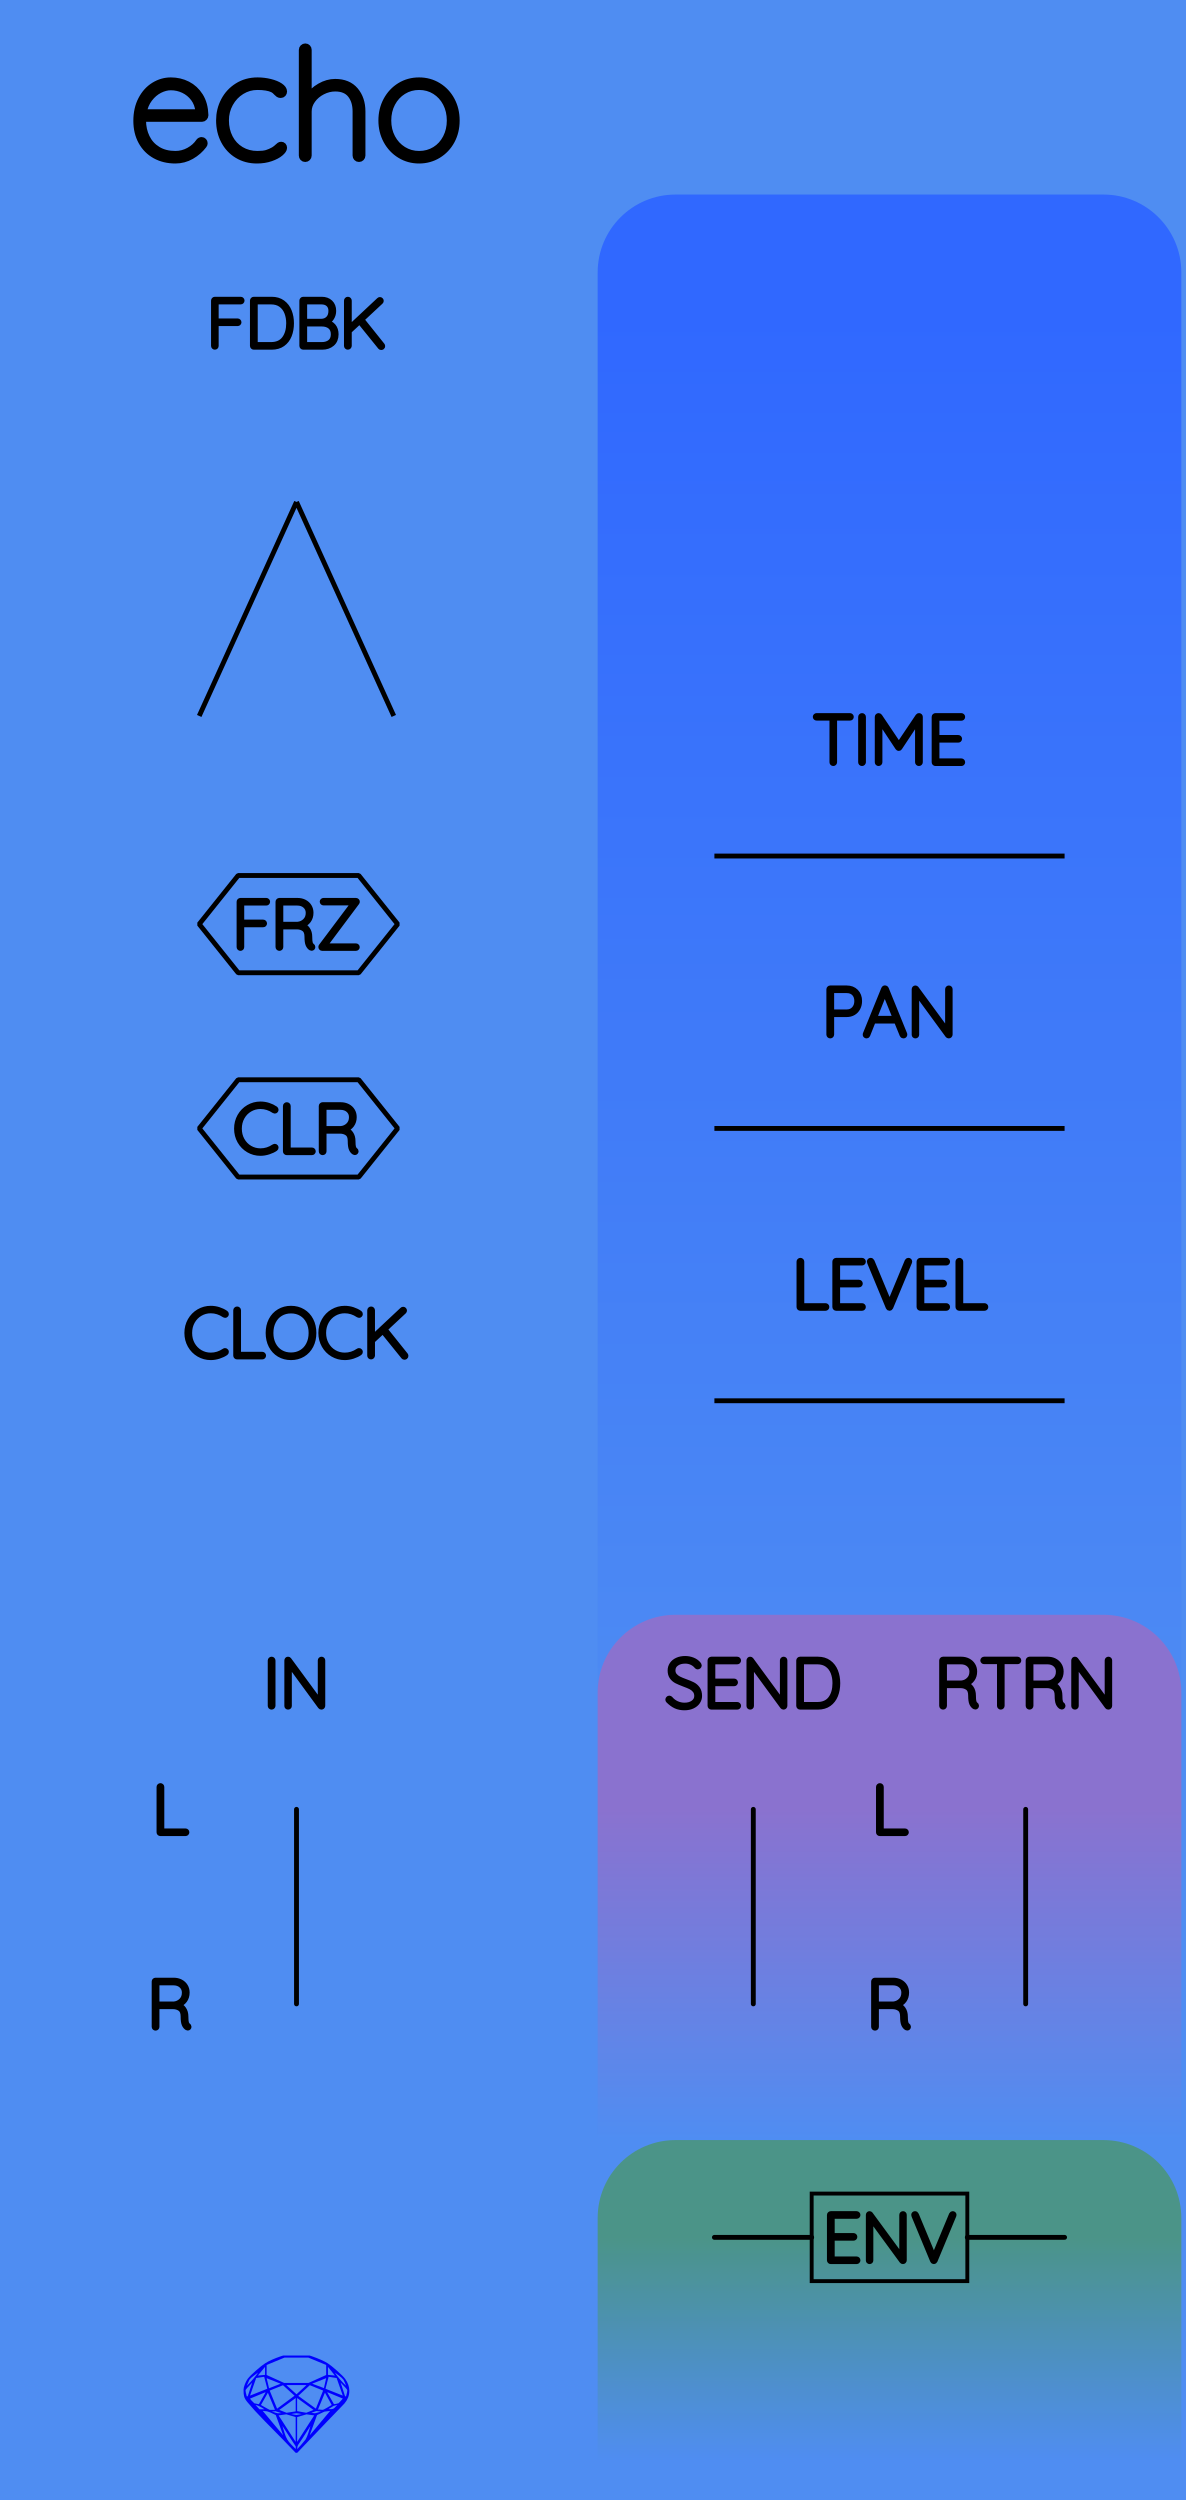
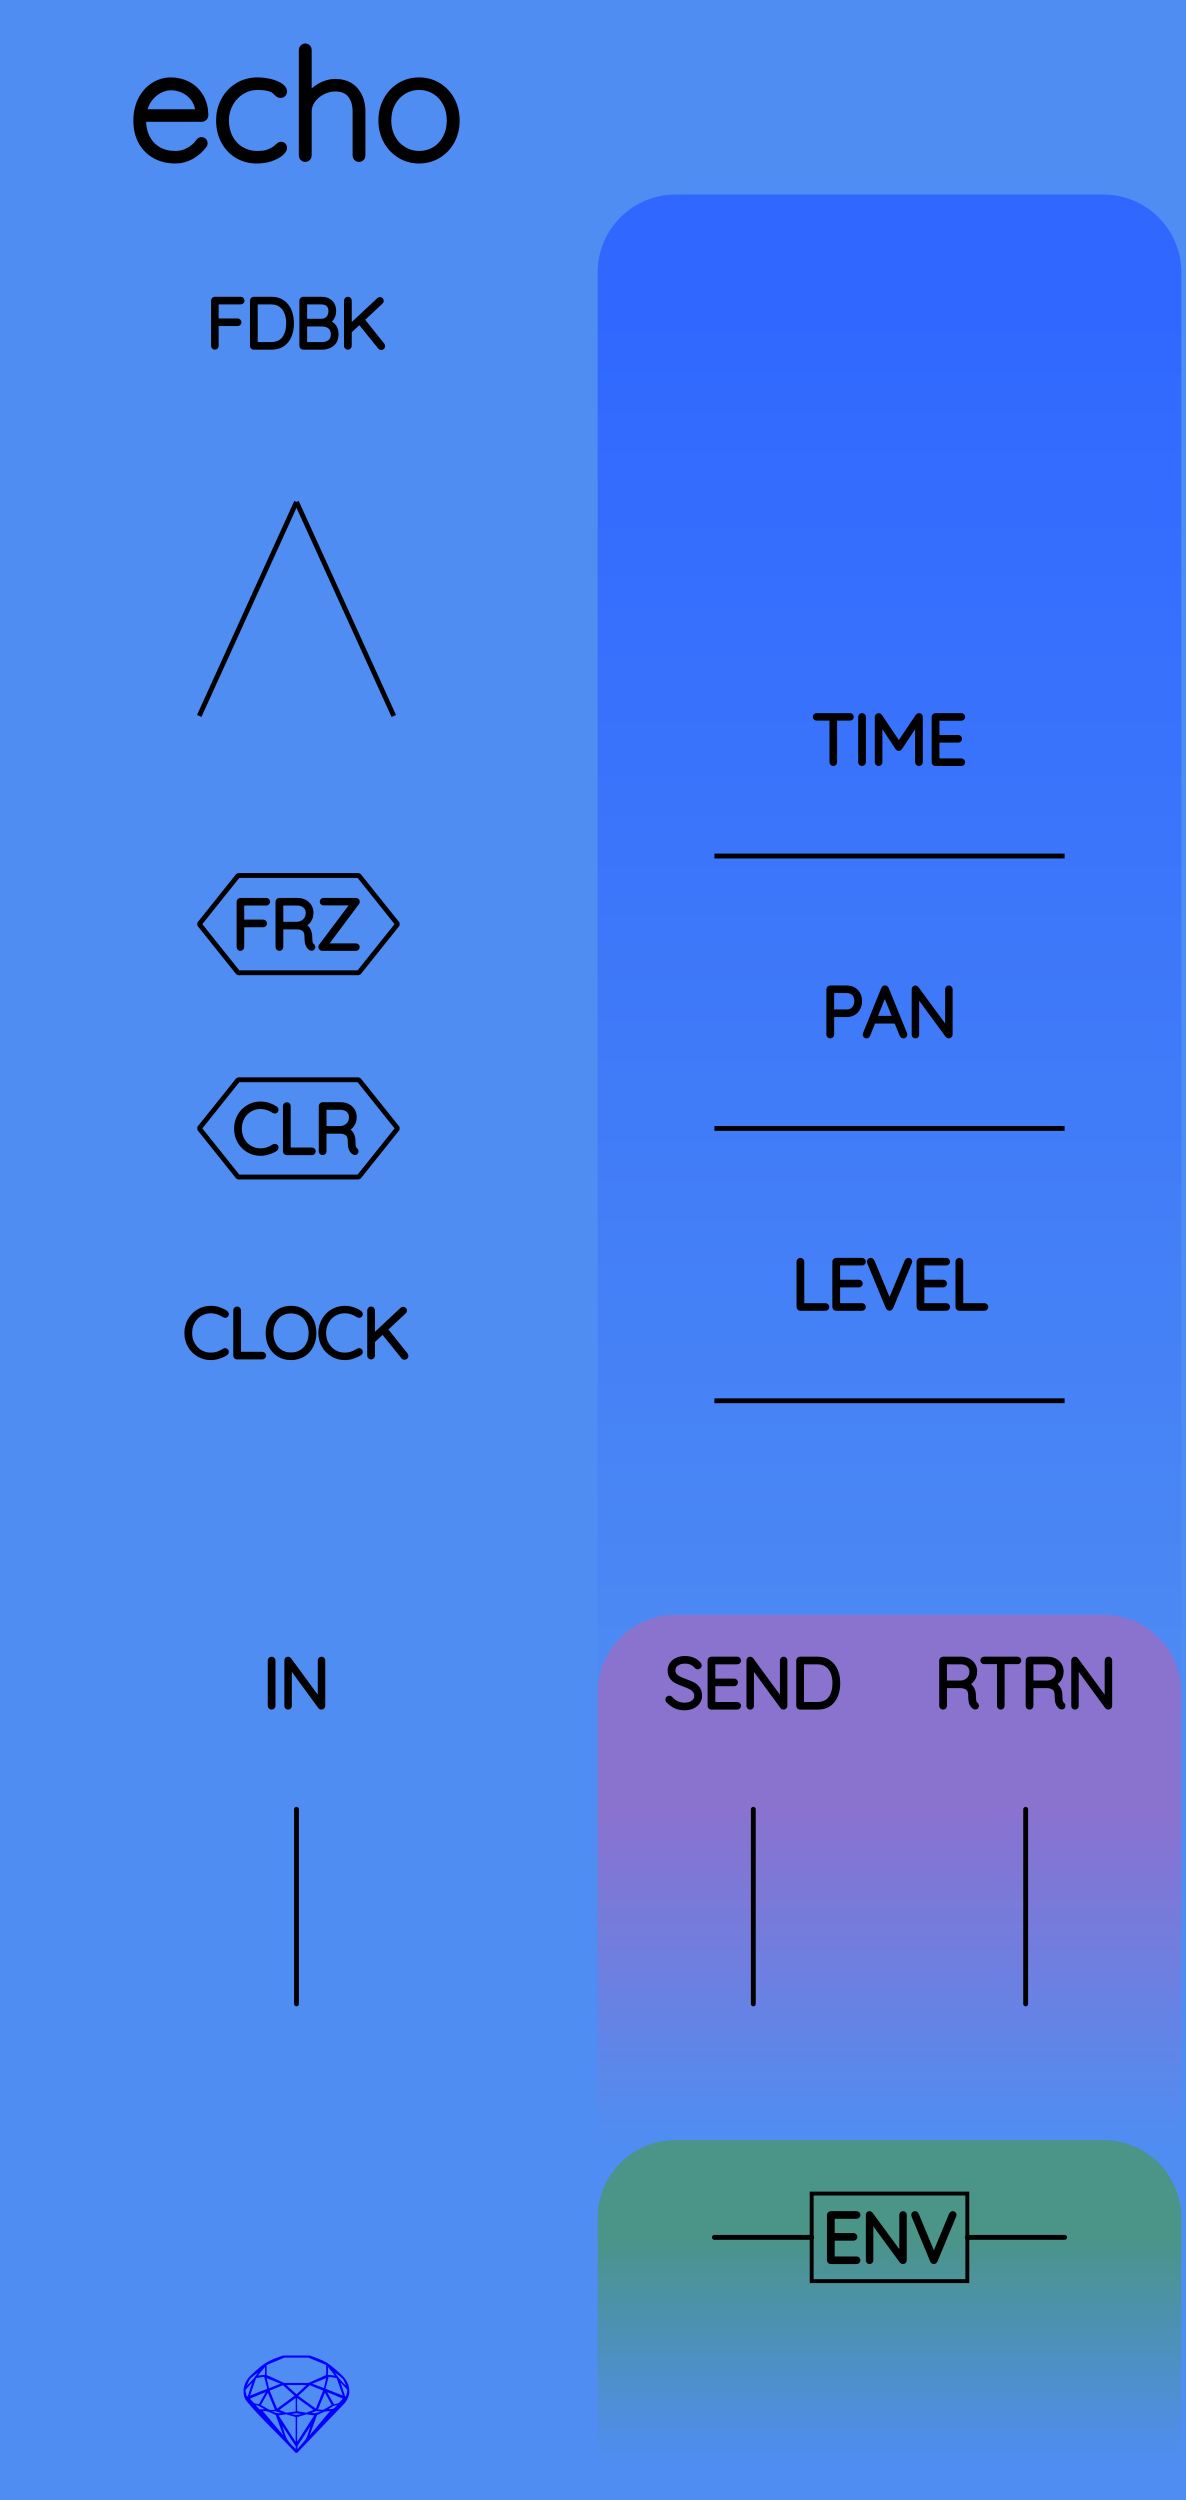
<svg xmlns="http://www.w3.org/2000/svg" width="60.96mm" height="128.50mm" viewBox="0 0 60.96 128.50">
  <g id="PanelLayer">
    <defs>
      <linearGradient id="gradient_controls" x1="0" y1="16" x2="0" y2="93" gradientUnits="userSpaceOnUse">
        <stop style="stop-color:#3068ff;stop-opacity:1;" offset="0" />
        <stop style="stop-color:#4f8df2;stop-opacity:1;" offset="1" />
      </linearGradient>
      <linearGradient id="gradient_send_return" x1="0" y1="93" x2="0" y2="110" gradientUnits="userSpaceOnUse">
        <stop style="stop-color:#8a72cf;stop-opacity:1;" offset="0" />
        <stop style="stop-color:#4f8df2;stop-opacity:1;" offset="1" />
      </linearGradient>
      <linearGradient id="gradient_env" x1="0" y1="115" x2="0" y2="126.5" gradientUnits="userSpaceOnUse">
        <stop style="stop-color:#4b9488;stop-opacity:1;" offset="0" />
        <stop style="stop-color:#4f8df2;stop-opacity:1;" offset="1" />
      </linearGradient>
    </defs>
    <rect id="border_rect" width="60.96" height="128.5" x="0" y="0" style="display:inline;fill:#4f8df2;fill-opacity:1;stroke:none;" />
    <path id="controls_art" d="M 30.72,93.00 L 30.72,14.00 A 4 4 0 0 1 34.72 10 L 56.72,10.00 A 4 4 0 0 1 60.72 14 L 60.72,10.00 L 60.72,93.00 z" style="fill:url(#gradient_controls);fill-opacity:1;stroke-width:0;" />
    <path id="send_return_art" d="M 30.72,110.00 L 30.72,87.00 A 4 4 0 0 1 34.72 83 L 56.72,83.00 A 4 4 0 0 1 60.72 87 L 60.72,83.00 L 60.72,110.00 z" style="fill:url(#gradient_send_return);fill-opacity:1;stroke-width:0;" />
    <path id="env_art" d="M 30.72,126.50 L 30.72,114.00 A 4 4 0 0 1 34.72 110 L 56.72,110.00 A 4 4 0 0 1 60.72 114 L 60.72,110.00 L 60.72,126.50 z" style="fill:url(#gradient_env);fill-opacity:1;stroke-width:0;" />
    <path id="model_name" d="M10.498 7.36Q10.498 7.414 10.467 7.453Q10.211 7.794 9.831 8.012Q9.45 8.229 9.016 8.229Q8.434 8.229 7.983 7.981Q7.533 7.732 7.281 7.274Q7.029 6.816 7.029 6.211Q7.029 5.59 7.273 5.121Q7.518 4.651 7.921 4.403Q8.325 4.154 8.783 4.154Q9.241 4.154 9.633 4.352Q10.024 4.55 10.273 4.946Q10.521 5.342 10.537 5.924Q10.537 5.986 10.49 6.036Q10.444 6.087 10.382 6.087H7.331V6.188Q7.331 6.669 7.525 7.069Q7.719 7.468 8.1 7.701Q8.48 7.934 9.016 7.934Q9.388 7.934 9.718 7.752Q10.048 7.569 10.234 7.29Q10.288 7.22 10.366 7.22Q10.42 7.22 10.459 7.263Q10.498 7.305 10.498 7.36ZM7.362 5.792H10.219V5.722Q10.18 5.326 9.966 5.043Q9.753 4.76 9.439 4.612Q9.124 4.465 8.783 4.465Q8.496 4.465 8.197 4.616Q7.898 4.767 7.669 5.066Q7.44 5.365 7.362 5.792ZM14.58 4.705Q14.58 4.767 14.538 4.814Q14.495 4.861 14.433 4.861Q14.363 4.861 14.328 4.837Q14.293 4.814 14.231 4.752Q14.13 4.635 14.021 4.581Q13.742 4.449 13.23 4.449Q12.787 4.449 12.411 4.682Q12.035 4.915 11.813 5.315Q11.592 5.714 11.592 6.188Q11.592 6.684 11.798 7.084Q12.004 7.484 12.38 7.709Q12.756 7.934 13.23 7.934Q13.54 7.934 13.719 7.88Q13.897 7.825 14.076 7.724Q14.2 7.647 14.293 7.554Q14.332 7.515 14.371 7.488Q14.41 7.461 14.448 7.461Q14.511 7.461 14.545 7.499Q14.58 7.538 14.58 7.6Q14.58 7.709 14.402 7.86Q14.223 8.012 13.909 8.12Q13.595 8.229 13.207 8.229Q12.648 8.229 12.209 7.965Q11.771 7.701 11.526 7.235Q11.282 6.77 11.282 6.188Q11.282 5.644 11.526 5.179Q11.771 4.713 12.217 4.434Q12.663 4.154 13.238 4.154Q13.571 4.154 13.886 4.232Q14.2 4.31 14.39 4.438Q14.58 4.566 14.58 4.705ZM18.608 5.73V7.996Q18.608 8.058 18.562 8.105Q18.515 8.151 18.453 8.151Q18.383 8.151 18.341 8.105Q18.298 8.058 18.298 7.996V5.73Q18.298 5.194 18.034 4.861Q17.77 4.527 17.227 4.527Q16.893 4.527 16.571 4.69Q16.249 4.853 16.047 5.132Q15.845 5.412 15.845 5.73V7.996Q15.845 8.058 15.799 8.105Q15.752 8.151 15.69 8.151Q15.62 8.151 15.578 8.105Q15.535 8.058 15.535 7.996V2.563Q15.535 2.501 15.582 2.455Q15.628 2.408 15.69 2.408Q15.76 2.408 15.803 2.455Q15.845 2.501 15.845 2.563V5.016Q16.063 4.674 16.447 4.453Q16.831 4.232 17.227 4.232Q17.894 4.232 18.251 4.655Q18.608 5.078 18.608 5.73ZM21.542 8.229Q21.006 8.229 20.568 7.961Q20.13 7.693 19.877 7.228Q19.625 6.762 19.625 6.195Q19.625 5.621 19.877 5.155Q20.13 4.69 20.564 4.422Q20.999 4.154 21.542 4.154Q22.078 4.154 22.516 4.422Q22.954 4.69 23.203 5.155Q23.451 5.621 23.451 6.195Q23.451 6.77 23.203 7.232Q22.954 7.693 22.516 7.961Q22.078 8.229 21.542 8.229ZM21.542 4.449Q21.092 4.449 20.723 4.678Q20.355 4.907 20.145 5.303Q19.936 5.699 19.936 6.195Q19.936 6.684 20.145 7.08Q20.355 7.476 20.723 7.705Q21.092 7.934 21.542 7.934Q22 7.934 22.365 7.709Q22.73 7.484 22.935 7.084Q23.141 6.684 23.141 6.195Q23.141 5.699 22.935 5.303Q22.73 4.907 22.365 4.678Q22 4.449 21.542 4.449Z" style="display:inline;stroke:#000000;stroke-width:0.35;stroke-linecap:round;stroke-linejoin:bevel" />
    <path id="sapphire_gemstone" d="m 17.955,122.900 q 0,0.342 -0.243,0.631 -0.044,0.052 -0.204,0.215 -0.187,0.19 -0.785,0.813 l -1.444,1.513 q -0.019,0.003 -0.044,0.003 -0.028,0 -0.041,-0.003 -0.083,-0.083 -0.648,-0.675 -0.469,-0.474 -0.934,-0.948 -0.557,-0.568 -0.898,-0.981 -0.132,-0.16 -0.168,-0.298 -0.028,-0.102 -0.028,-0.342 0,-0.11 0.072,-0.289 0.066,-0.165 0.141,-0.265 0.119,-0.157 0.422,-0.424 0.284,-0.251 0.474,-0.375 0.273,-0.179 0.819,-0.367 0.096,-0.033 0.11,-0.033 h 1.361 q 0.011,0 0.105,0.033 0.568,0.201 0.824,0.367 0.165,0.105 0.474,0.378 0.322,0.284 0.422,0.422 0.215,0.295 0.215,0.626 z m -0.168,-0.273 q -0.033,-0.107 -0.135,-0.309 -0.072,-0.094 -0.209,-0.198 -0.119,-0.085 -0.234,-0.171 0.245,0.364 0.579,0.678 z m -0.573,-0.524 -0.358,-0.446 v 0.411 z m 0.637,0.758 q 0,-0.052 -0.342,-0.394 l 0.229,0.703 h 0.05 q 0.063,-0.218 0.063,-0.309 z m -0.232,0.273 -0.317,-0.904 -0.411,-0.063 -0.16,0.615 z m 0.003,0.154 -0.772,-0.32 h -0.03 l 0.345,0.606 q 0.08,-0.003 0.234,-0.047 0.025,-0.014 0.223,-0.24 z m -0.857,-1.05 -0.719,0.284 0.604,0.226 z m 0,-0.163 v -0.515 l -0.918,-0.38 h -1.224 l -0.918,0.38 v 0.515 l 0.898,0.408 h 1.254 z m 0.573,1.538 q -0.069,0.011 -0.198,0.052 -0.085,0.055 -0.259,0.163 0.019,0 0.063,0.003 0.041,0 0.063,0 0.119,0 0.19,-0.069 0.072,-0.072 0.141,-0.149 z m -0.289,0.003 -0.347,-0.631 -0.364,0.879 q 0.025,-0.017 0.066,-0.017 0.03,0 0.085,0.011 0.058,0.008 0.088,0.008 0.05,0 0.229,-0.107 0.229,-0.138 0.243,-0.143 z m -0.441,-0.741 -0.684,-0.276 -0.593,0.548 0.904,0.656 z m -0.854,-0.284 h -1.036 l 0.524,0.474 z m 0.75,1.367 q -0.229,-0.03 -0.229,-0.03 -0.036,0 -0.273,0.094 l 0.19,0.019 q 0.011,0 0.311,-0.083 z m -0.389,-0.088 -0.843,-0.612 v 0.675 l 0.471,0.083 z m 0.854,0.05 q -0.099,0.006 -0.295,0.039 -0.011,0.003 -0.378,0.176 -0.13,0.347 -0.38,1.042 z m -2.544,-1.397 -0.719,-0.284 0.124,0.518 z m -0.802,-0.455 v -0.411 l -0.367,0.446 z m 1.516,1.072 -0.593,-0.54 -0.684,0.276 0.38,0.929 z m 0.369,0.943 q -0.033,-0.003 -0.135,-0.025 -0.085,-0.017 -0.138,-0.017 -0.052,0 -0.138,0.017 -0.102,0.022 -0.135,0.025 0.265,0.047 0.273,0.047 0.008,0 0.273,-0.047 z m -0.309,-0.138 v -0.686 l -0.843,0.612 0.372,0.146 z m 0.951,0.207 -0.397,-0.055 -0.48,0.141 v 1.276 z m -2.888,-2.202 q -0.119,0.085 -0.234,0.174 -0.146,0.107 -0.209,0.196 -0.044,0.105 -0.135,0.314 0.369,-0.364 0.579,-0.684 z m 0.477,0.832 -0.16,-0.615 -0.411,0.063 -0.317,0.904 z m 0.394,1.083 -0.364,-0.879 -0.356,0.631 q 0.435,0.251 0.452,0.251 0.091,0 0.267,-0.003 z m 1.822,0.83 q -0.132,0.212 -0.405,0.634 -0.077,0.107 -0.22,0.328 -0.058,0.105 -0.055,0.226 0.16,-0.152 0.433,-0.496 0.077,-0.13 0.141,-0.339 0.055,-0.176 0.107,-0.353 z m -1.494,-0.661 -0.27,-0.088 -0.008,-0.011 q -0.025,0 -0.107,0.011 -0.066,0.006 -0.107,0.006 0.273,0.091 0.311,0.091 0.025,0 0.182,-0.008 z m -0.81,-1.064 h -0.03 l -0.772,0.32 q 0.066,0.097 0.223,0.24 0.077,0.014 0.234,0.047 z m -0.689,-0.502 q -0.342,0.347 -0.342,0.394 0,0.08 0.063,0.309 h 0.05 z m 2.235,3.045 v -1.276 l -0.48,-0.141 -0.397,0.055 z m -1.607,-1.676 q -0.256,-0.182 -0.458,-0.223 0.066,0.077 0.204,0.223 z m 1.61,2.045 v -0.138 l -0.684,-1.05 q 0.052,0.176 0.107,0.353 0.063,0.209 0.141,0.339 0.069,0.119 0.204,0.259 0.116,0.119 0.232,0.237 z m -0.645,-0.706 q -0.116,-0.328 -0.38,-1.042 -0.135,-0.066 -0.273,-0.13 -0.16,-0.072 -0.289,-0.072 -0.052,0 -0.11,-0.014 z" style="stroke-width:0;fill:#0000ff;stroke:#2e2114;stroke-linecap:square;stroke-opacity:1" />
-     <path d="M9.608 94.178Q9.608 94.21 9.587 94.229Q9.566 94.249 9.537 94.249H8.243Q8.211 94.249 8.191 94.228Q8.172 94.207 8.172 94.178V91.85Q8.172 91.822 8.193 91.801Q8.214 91.779 8.246 91.779Q8.278 91.779 8.299 91.801Q8.32 91.822 8.32 91.85V94.108H9.537Q9.566 94.108 9.587 94.129Q9.608 94.15 9.608 94.178Z" style="stroke:#000000;stroke-width:0.25;stroke-linecap:round;stroke-linejoin:bevel" />
-     <path d="M9.717 104.175Q9.717 104.207 9.698 104.226Q9.678 104.245 9.65 104.245Q9.629 104.245 9.618 104.238Q9.523 104.185 9.467 104.06Q9.41 103.935 9.41 103.649Q9.41 103.36 9.255 103.252Q9.1 103.145 8.895 103.145H8.07V104.178Q8.07 104.207 8.049 104.228Q8.027 104.249 7.996 104.249Q7.964 104.249 7.943 104.228Q7.922 104.207 7.922 104.178V101.85Q7.922 101.822 7.943 101.801Q7.964 101.779 7.992 101.779H8.923Q9.128 101.779 9.287 101.862Q9.446 101.945 9.534 102.09Q9.622 102.234 9.622 102.418Q9.622 102.654 9.497 102.824Q9.371 102.993 9.17 103.053Q9.34 103.106 9.449 103.263Q9.558 103.42 9.558 103.649Q9.558 103.885 9.588 103.979Q9.618 104.072 9.678 104.111Q9.717 104.136 9.717 104.175ZM8.941 103.004Q9.163 102.982 9.319 102.827Q9.474 102.672 9.474 102.421Q9.474 102.203 9.319 102.062Q9.163 101.921 8.906 101.921H8.07V103.004Z" style="stroke:#000000;stroke-width:0.25;stroke-linecap:round;stroke-linejoin:bevel" />
    <path d="M 15.24,93.00 L 15.24,103.00 " style="stroke:#000000;stroke-width:0.25;stroke-linecap:round;stroke-linejoin:bevel;stroke-dasharray:none" fill="none" />
    <path d="M13.961 87.749Q13.926 87.749 13.906 87.728Q13.887 87.707 13.887 87.675V85.353Q13.887 85.322 13.908 85.301Q13.929 85.279 13.961 85.279Q13.993 85.279 14.014 85.301Q14.035 85.322 14.035 85.353V87.675Q14.032 87.707 14.011 87.728Q13.989 87.749 13.961 87.749ZM16.593 85.346V87.671Q16.593 87.71 16.572 87.729Q16.551 87.749 16.519 87.749Q16.483 87.749 16.462 87.721L14.875 85.551V87.689Q14.875 87.714 14.855 87.731Q14.836 87.749 14.808 87.749Q14.776 87.749 14.758 87.731Q14.741 87.714 14.741 87.689V85.35Q14.741 85.315 14.76 85.297Q14.78 85.279 14.804 85.279Q14.836 85.279 14.857 85.304L16.459 87.488V85.346Q16.459 85.318 16.478 85.299Q16.498 85.279 16.526 85.279Q16.558 85.279 16.575 85.299Q16.593 85.318 16.593 85.346Z" style="stroke:#000000;stroke-width:0.25;stroke-linecap:round;stroke-linejoin:bevel" />
    <path d="M 38.72,93.00 L 38.72,103.00 " style="stroke:#000000;stroke-width:0.25;stroke-linecap:round;stroke-linejoin:bevel;stroke-dasharray:none" fill="none" />
    <path d="M34.346 87.414Q34.324 87.392 34.324 87.361Q34.324 87.333 34.349 87.306Q34.374 87.28 34.402 87.28Q34.434 87.28 34.462 87.311Q34.6 87.474 34.788 87.558Q34.977 87.643 35.185 87.643Q35.457 87.643 35.633 87.513Q35.81 87.382 35.81 87.167Q35.806 86.997 35.718 86.888Q35.63 86.779 35.501 86.713Q35.372 86.648 35.15 86.567Q34.907 86.475 34.771 86.405Q34.635 86.334 34.538 86.204Q34.441 86.073 34.441 85.862Q34.441 85.689 34.536 85.547Q34.631 85.406 34.808 85.325Q34.984 85.244 35.217 85.244Q35.425 85.244 35.612 85.32Q35.799 85.396 35.908 85.533Q35.944 85.583 35.944 85.608Q35.944 85.636 35.917 85.659Q35.891 85.682 35.859 85.682Q35.831 85.682 35.813 85.66Q35.714 85.533 35.559 85.459Q35.404 85.385 35.217 85.385Q34.949 85.385 34.771 85.512Q34.593 85.639 34.593 85.858Q34.593 86.01 34.679 86.115Q34.765 86.221 34.896 86.287Q35.026 86.352 35.22 86.422Q35.467 86.511 35.612 86.585Q35.757 86.659 35.859 86.8Q35.961 86.941 35.961 87.174Q35.961 87.336 35.866 87.477Q35.771 87.618 35.593 87.701Q35.414 87.784 35.185 87.784Q34.924 87.784 34.73 87.694Q34.536 87.604 34.346 87.414ZM37.965 87.678Q37.965 87.71 37.944 87.729Q37.923 87.749 37.895 87.749H36.565Q36.536 87.749 36.515 87.728Q36.494 87.707 36.494 87.678V85.35Q36.494 85.322 36.515 85.301Q36.536 85.279 36.565 85.279H37.895Q37.923 85.279 37.944 85.301Q37.965 85.322 37.965 85.35Q37.965 85.382 37.944 85.401Q37.923 85.421 37.895 85.421H36.642V86.405H37.736Q37.764 86.405 37.785 86.426Q37.806 86.447 37.806 86.475Q37.806 86.507 37.785 86.526Q37.764 86.546 37.736 86.546H36.642V87.608H37.895Q37.923 87.608 37.944 87.629Q37.965 87.65 37.965 87.678ZM40.346 85.346V87.671Q40.346 87.71 40.325 87.729Q40.304 87.749 40.272 87.749Q40.237 87.749 40.216 87.721L38.628 85.551V87.689Q38.628 87.714 38.609 87.731Q38.59 87.749 38.561 87.749Q38.529 87.749 38.512 87.731Q38.494 87.714 38.494 87.689V85.35Q38.494 85.315 38.514 85.297Q38.533 85.279 38.558 85.279Q38.59 85.279 38.611 85.304L40.212 87.488V85.346Q40.212 85.318 40.232 85.299Q40.251 85.279 40.279 85.279Q40.311 85.279 40.329 85.299Q40.346 85.318 40.346 85.346ZM43.063 86.514Q43.063 86.863 42.952 87.142Q42.84 87.421 42.611 87.585Q42.382 87.749 42.04 87.749H41.122Q41.094 87.749 41.073 87.728Q41.052 87.707 41.052 87.678V85.35Q41.052 85.322 41.073 85.301Q41.094 85.279 41.122 85.279H42.04Q42.378 85.279 42.609 85.449Q42.84 85.618 42.952 85.898Q43.063 86.179 43.063 86.514ZM42.914 86.514Q42.914 86.214 42.818 85.966Q42.721 85.717 42.518 85.569Q42.315 85.421 42.004 85.421H41.2V87.608H42.004Q42.463 87.608 42.689 87.306Q42.914 87.004 42.914 86.514Z" style="stroke:#000000;stroke-width:0.25;stroke-linecap:round;stroke-linejoin:bevel" />
    <path d="M 52.72,93.00 L 52.72,103.00 " style="stroke:#000000;stroke-width:0.25;stroke-linecap:round;stroke-linejoin:bevel;stroke-dasharray:none" fill="none" />
    <path d="M50.196 87.675Q50.196 87.707 50.176 87.726Q50.157 87.745 50.129 87.745Q50.108 87.745 50.097 87.738Q50.002 87.685 49.945 87.56Q49.889 87.435 49.889 87.149Q49.889 86.86 49.734 86.752Q49.578 86.645 49.374 86.645H48.548V87.678Q48.548 87.707 48.527 87.728Q48.506 87.749 48.474 87.749Q48.443 87.749 48.421 87.728Q48.4 87.707 48.4 87.678V85.35Q48.4 85.322 48.421 85.301Q48.443 85.279 48.471 85.279H49.402Q49.607 85.279 49.766 85.362Q49.924 85.445 50.012 85.59Q50.101 85.734 50.101 85.918Q50.101 86.154 49.975 86.324Q49.85 86.493 49.649 86.553Q49.818 86.606 49.928 86.763Q50.037 86.92 50.037 87.149Q50.037 87.385 50.067 87.479Q50.097 87.572 50.157 87.611Q50.196 87.636 50.196 87.675ZM49.42 86.504Q49.642 86.482 49.797 86.327Q49.953 86.172 49.953 85.921Q49.953 85.703 49.797 85.562Q49.642 85.421 49.385 85.421H48.548V86.504ZM52.369 85.346Q52.369 85.378 52.35 85.396Q52.33 85.413 52.298 85.413H51.512V87.678Q51.512 87.707 51.491 87.728Q51.469 87.749 51.441 87.749Q51.409 87.749 51.39 87.728Q51.371 87.707 51.371 87.678V85.413H50.584Q50.556 85.413 50.535 85.394Q50.513 85.375 50.513 85.346Q50.513 85.318 50.535 85.299Q50.556 85.279 50.584 85.279H52.298Q52.327 85.279 52.348 85.299Q52.369 85.318 52.369 85.346ZM54.641 87.675Q54.641 87.707 54.621 87.726Q54.602 87.745 54.574 87.745Q54.553 87.745 54.542 87.738Q54.447 87.685 54.39 87.56Q54.334 87.435 54.334 87.149Q54.334 86.86 54.179 86.752Q54.023 86.645 53.819 86.645H52.993V87.678Q52.993 87.707 52.972 87.728Q52.951 87.749 52.919 87.749Q52.888 87.749 52.866 87.728Q52.845 87.707 52.845 87.678V85.35Q52.845 85.322 52.866 85.301Q52.888 85.279 52.916 85.279H53.847Q54.052 85.279 54.211 85.362Q54.369 85.445 54.457 85.59Q54.546 85.734 54.546 85.918Q54.546 86.154 54.42 86.324Q54.295 86.493 54.094 86.553Q54.263 86.606 54.373 86.763Q54.482 86.92 54.482 87.149Q54.482 87.385 54.512 87.479Q54.542 87.572 54.602 87.611Q54.641 87.636 54.641 87.675ZM53.865 86.504Q54.087 86.482 54.242 86.327Q54.398 86.172 54.398 85.921Q54.398 85.703 54.242 85.562Q54.087 85.421 53.83 85.421H52.993V86.504ZM57.04 85.346V87.671Q57.04 87.71 57.019 87.729Q56.997 87.749 56.966 87.749Q56.93 87.749 56.909 87.721L55.322 85.551V87.689Q55.322 87.714 55.302 87.731Q55.283 87.749 55.255 87.749Q55.223 87.749 55.205 87.731Q55.188 87.714 55.188 87.689V85.35Q55.188 85.315 55.207 85.297Q55.227 85.279 55.251 85.279Q55.283 85.279 55.304 85.304L56.906 87.488V85.346Q56.906 85.318 56.925 85.299Q56.944 85.279 56.973 85.279Q57.005 85.279 57.022 85.299Q57.04 85.318 57.04 85.346Z" style="stroke:#000000;stroke-width:0.25;stroke-linecap:round;stroke-linejoin:bevel" />
-     <path d="M46.588 94.178Q46.588 94.21 46.567 94.229Q46.545 94.249 46.517 94.249H45.223Q45.191 94.249 45.171 94.228Q45.152 94.207 45.152 94.178V91.85Q45.152 91.822 45.173 91.801Q45.194 91.779 45.226 91.779Q45.258 91.779 45.279 91.801Q45.3 91.822 45.3 91.85V94.108H46.517Q46.545 94.108 46.567 94.129Q46.588 94.15 46.588 94.178Z" style="stroke:#000000;stroke-width:0.25;stroke-linecap:round;stroke-linejoin:bevel" />
-     <path d="M46.697 104.175Q46.697 104.207 46.678 104.226Q46.658 104.245 46.63 104.245Q46.609 104.245 46.598 104.238Q46.503 104.185 46.447 104.06Q46.39 103.935 46.39 103.649Q46.39 103.36 46.235 103.252Q46.08 103.145 45.875 103.145H45.05V104.178Q45.05 104.207 45.029 104.228Q45.007 104.249 44.976 104.249Q44.944 104.249 44.923 104.228Q44.902 104.207 44.902 104.178V101.85Q44.902 101.822 44.923 101.801Q44.944 101.779 44.972 101.779H45.903Q46.108 101.779 46.267 101.862Q46.426 101.945 46.514 102.09Q46.602 102.234 46.602 102.418Q46.602 102.654 46.477 102.824Q46.352 102.993 46.15 103.053Q46.32 103.106 46.429 103.263Q46.538 103.42 46.538 103.649Q46.538 103.885 46.568 103.979Q46.598 104.072 46.658 104.111Q46.697 104.136 46.697 104.175ZM45.921 103.004Q46.143 102.982 46.299 102.827Q46.454 102.672 46.454 102.421Q46.454 102.203 46.299 102.062Q46.143 101.921 45.886 101.921H45.05V103.004Z" style="stroke:#000000;stroke-width:0.25;stroke-linecap:round;stroke-linejoin:bevel" />
    <path id="env_label" d="M44.101 116.178Q44.101 116.21 44.08 116.229Q44.058 116.249 44.03 116.249H42.7Q42.672 116.249 42.651 116.228Q42.63 116.207 42.63 116.178V113.85Q42.63 113.822 42.651 113.801Q42.672 113.779 42.7 113.779H44.03Q44.058 113.779 44.08 113.801Q44.101 113.822 44.101 113.85Q44.101 113.882 44.08 113.901Q44.058 113.921 44.03 113.921H42.778V114.905H43.871Q43.9 114.905 43.921 114.926Q43.942 114.947 43.942 114.975Q43.942 115.007 43.921 115.026Q43.9 115.046 43.871 115.046H42.778V116.108H44.03Q44.058 116.108 44.08 116.129Q44.101 116.15 44.101 116.178ZM46.482 113.846V116.171Q46.482 116.21 46.461 116.229Q46.44 116.249 46.408 116.249Q46.373 116.249 46.352 116.221L44.764 114.051V116.189Q44.764 116.214 44.745 116.231Q44.725 116.249 44.697 116.249Q44.665 116.249 44.648 116.231Q44.63 116.214 44.63 116.189V113.85Q44.63 113.815 44.649 113.797Q44.669 113.779 44.693 113.779Q44.725 113.779 44.746 113.804L46.348 115.988V113.846Q46.348 113.818 46.367 113.799Q46.387 113.779 46.415 113.779Q46.447 113.779 46.464 113.799Q46.482 113.818 46.482 113.846ZM49.04 113.843Q49.04 113.857 49.033 113.878L48.066 116.203Q48.045 116.249 47.999 116.249Q47.978 116.249 47.958 116.236Q47.939 116.224 47.932 116.203L46.972 113.889Q46.962 113.868 46.962 113.846Q46.962 113.818 46.981 113.799Q47.001 113.779 47.029 113.779Q47.082 113.779 47.106 113.836L48.002 115.991L48.902 113.825Q48.927 113.779 48.969 113.779Q49.001 113.779 49.02 113.797Q49.04 113.815 49.04 113.843Z" style="stroke:#000000;stroke-width:0.25;stroke-linecap:round;stroke-linejoin:bevel" />
    <rect x="41.72" y="112.75" width="8" height="4.5" stroke="black" stroke-width="0.2" fill="none" />
    <path d="M 36.72,115.00 L 41.72,115.00 " style="stroke:#000000;stroke-width:0.25;stroke-linecap:round;stroke-linejoin:bevel;stroke-dasharray:none" fill="none" />
    <path d="M 54.72,115.00 L 49.72,115.00 " style="stroke:#000000;stroke-width:0.25;stroke-linecap:round;stroke-linejoin:bevel;stroke-dasharray:none" fill="none" />
    <path d="M11.638 67.54Q11.638 67.569 11.624 67.586Q11.603 67.615 11.571 67.615Q11.557 67.615 11.529 67.6Q11.201 67.378 10.834 67.378Q10.537 67.378 10.289 67.525Q10.04 67.671 9.895 67.93Q9.751 68.19 9.751 68.514Q9.751 68.839 9.895 69.098Q10.04 69.357 10.289 69.504Q10.537 69.65 10.834 69.65Q11.204 69.65 11.525 69.431Q11.543 69.417 11.568 69.417Q11.603 69.417 11.624 69.445Q11.638 69.463 11.638 69.488Q11.638 69.523 11.61 69.544Q11.472 69.643 11.255 69.714Q11.038 69.784 10.834 69.784Q10.499 69.784 10.216 69.618Q9.934 69.453 9.768 69.162Q9.603 68.87 9.603 68.514Q9.603 68.158 9.768 67.867Q9.934 67.576 10.216 67.41Q10.499 67.244 10.834 67.244Q11.046 67.244 11.245 67.308Q11.444 67.371 11.606 67.484Q11.638 67.509 11.638 67.54ZM13.55 69.678Q13.55 69.71 13.529 69.729Q13.508 69.749 13.48 69.749H12.185Q12.153 69.749 12.134 69.728Q12.114 69.707 12.114 69.678V67.35Q12.114 67.322 12.136 67.301Q12.157 67.279 12.188 67.279Q12.22 67.279 12.241 67.301Q12.263 67.322 12.263 67.35V69.608H13.48Q13.508 69.608 13.529 69.629Q13.55 69.65 13.55 69.678ZM14.958 69.784Q14.616 69.784 14.348 69.624Q14.079 69.463 13.929 69.174Q13.78 68.885 13.78 68.514Q13.78 68.144 13.929 67.854Q14.079 67.565 14.348 67.405Q14.616 67.244 14.958 67.244Q15.3 67.244 15.568 67.405Q15.836 67.565 15.986 67.854Q16.136 68.144 16.136 68.514Q16.136 68.885 15.986 69.174Q15.836 69.463 15.568 69.624Q15.3 69.784 14.958 69.784ZM14.958 67.385Q14.658 67.385 14.423 67.526Q14.189 67.667 14.058 67.925Q13.928 68.183 13.928 68.514Q13.928 68.846 14.058 69.103Q14.189 69.361 14.423 69.502Q14.658 69.643 14.958 69.643Q15.258 69.643 15.492 69.502Q15.727 69.361 15.857 69.103Q15.988 68.846 15.988 68.514Q15.988 68.183 15.857 67.925Q15.727 67.667 15.492 67.526Q15.258 67.385 14.958 67.385ZM18.524 67.54Q18.524 67.569 18.51 67.586Q18.489 67.615 18.457 67.615Q18.443 67.615 18.415 67.6Q18.087 67.378 17.72 67.378Q17.424 67.378 17.175 67.525Q16.926 67.671 16.782 67.93Q16.637 68.19 16.637 68.514Q16.637 68.839 16.782 69.098Q16.926 69.357 17.175 69.504Q17.424 69.65 17.72 69.65Q18.09 69.65 18.412 69.431Q18.429 69.417 18.454 69.417Q18.489 69.417 18.51 69.445Q18.524 69.463 18.524 69.488Q18.524 69.523 18.496 69.544Q18.359 69.643 18.142 69.714Q17.925 69.784 17.72 69.784Q17.385 69.784 17.103 69.618Q16.82 69.453 16.655 69.162Q16.489 68.87 16.489 68.514Q16.489 68.158 16.655 67.867Q16.82 67.576 17.103 67.41Q17.385 67.244 17.72 67.244Q17.932 67.244 18.131 67.308Q18.33 67.371 18.493 67.484Q18.524 67.509 18.524 67.54ZM20.867 69.692Q20.867 69.731 20.84 69.749Q20.814 69.766 20.786 69.766Q20.757 69.766 20.736 69.742L19.678 68.433L19.149 68.923V69.675Q19.145 69.707 19.124 69.728Q19.103 69.749 19.075 69.749Q19.039 69.749 19.02 69.728Q19.001 69.707 19.001 69.675V67.353Q19.001 67.322 19.022 67.301Q19.043 67.279 19.075 67.279Q19.106 67.279 19.128 67.301Q19.149 67.322 19.149 67.353V68.743L20.673 67.315Q20.694 67.293 20.722 67.293Q20.75 67.293 20.772 67.315Q20.793 67.336 20.793 67.364Q20.793 67.392 20.772 67.413L19.794 68.324L20.849 69.643Q20.867 69.668 20.867 69.692Z" style="stroke:#000000;stroke-width:0.25;stroke-linecap:round;stroke-linejoin:bevel" />
    <path d="M 36.72,44.00 L 54.72,44.00 z " style="stroke:#000000;stroke-width:0.25;stroke-linecap:round;stroke-linejoin:bevel;stroke-dasharray:none" />
    <path d="M43.759 36.846Q43.759 36.878 43.739 36.896Q43.72 36.913 43.688 36.913H42.901V39.178Q42.901 39.206 42.88 39.228Q42.859 39.249 42.831 39.249Q42.799 39.249 42.78 39.228Q42.76 39.206 42.76 39.178V36.913H41.974Q41.945 36.913 41.924 36.894Q41.903 36.875 41.903 36.846Q41.903 36.818 41.924 36.799Q41.945 36.779 41.974 36.779H43.688Q43.716 36.779 43.737 36.799Q43.759 36.818 43.759 36.846ZM44.309 39.249Q44.274 39.249 44.254 39.228Q44.235 39.206 44.235 39.175V36.853Q44.235 36.822 44.256 36.801Q44.277 36.779 44.309 36.779Q44.341 36.779 44.362 36.801Q44.383 36.822 44.383 36.853V39.175Q44.379 39.206 44.358 39.228Q44.337 39.249 44.309 39.249ZM47.307 36.85V39.178Q47.307 39.206 47.285 39.228Q47.262 39.249 47.233 39.249Q47.202 39.249 47.181 39.228Q47.159 39.206 47.159 39.178V37.069L46.249 38.444Q46.231 38.473 46.2 38.473Q46.161 38.473 46.143 38.444L45.23 37.065V39.178Q45.23 39.206 45.209 39.228Q45.187 39.249 45.159 39.249Q45.127 39.249 45.108 39.228Q45.089 39.206 45.089 39.178V36.85Q45.089 36.825 45.108 36.802Q45.127 36.779 45.156 36.779Q45.201 36.779 45.223 36.811L46.2 38.265L47.177 36.811Q47.205 36.772 47.244 36.779Q47.272 36.783 47.29 36.802Q47.307 36.822 47.307 36.85ZM49.484 39.178Q49.484 39.21 49.463 39.229Q49.442 39.249 49.414 39.249H48.084Q48.055 39.249 48.034 39.228Q48.013 39.206 48.013 39.178V36.85Q48.013 36.822 48.034 36.801Q48.055 36.779 48.084 36.779H49.414Q49.442 36.779 49.463 36.801Q49.484 36.822 49.484 36.85Q49.484 36.882 49.463 36.901Q49.442 36.92 49.414 36.92H48.161V37.905H49.255Q49.283 37.905 49.304 37.926Q49.325 37.947 49.325 37.975Q49.325 38.007 49.304 38.026Q49.283 38.046 49.255 38.046H48.161V39.108H49.414Q49.442 39.108 49.463 39.129Q49.484 39.15 49.484 39.178Z" style="stroke:#000000;stroke-width:0.25;stroke-linecap:round;stroke-linejoin:bevel" />
    <path d="M12.444 15.45Q12.444 15.482 12.423 15.501Q12.402 15.521 12.374 15.521H11.114V16.494H12.215Q12.243 16.494 12.264 16.515Q12.286 16.537 12.286 16.565Q12.286 16.596 12.264 16.616Q12.243 16.635 12.215 16.635H11.114V17.778Q11.114 17.806 11.095 17.828Q11.075 17.849 11.044 17.849Q11.012 17.849 10.993 17.828Q10.973 17.806 10.973 17.778V15.45Q10.973 15.422 10.994 15.401Q11.015 15.379 11.044 15.379H12.374Q12.402 15.379 12.423 15.401Q12.444 15.422 12.444 15.45ZM14.984 16.614Q14.984 16.963 14.873 17.242Q14.762 17.521 14.533 17.685Q14.303 17.849 13.961 17.849H13.044Q13.016 17.849 12.995 17.828Q12.973 17.806 12.973 17.778V15.45Q12.973 15.422 12.995 15.401Q13.016 15.379 13.044 15.379H13.961Q14.3 15.379 14.531 15.549Q14.762 15.718 14.873 15.998Q14.984 16.279 14.984 16.614ZM14.836 16.614Q14.836 16.314 14.739 16.066Q14.642 15.817 14.439 15.669Q14.236 15.521 13.926 15.521H13.122V17.708H13.926Q14.384 17.708 14.61 17.406Q14.836 17.105 14.836 16.614ZM17.277 17.182Q17.277 17.503 17.074 17.676Q16.872 17.849 16.558 17.849H15.584Q15.556 17.849 15.535 17.828Q15.513 17.806 15.513 17.778V15.45Q15.513 15.422 15.535 15.401Q15.556 15.379 15.584 15.379H16.533Q16.815 15.379 16.985 15.542Q17.154 15.704 17.154 15.979Q17.154 16.177 17.055 16.337Q16.956 16.498 16.78 16.558Q17.006 16.6 17.142 16.762Q17.277 16.925 17.277 17.182ZM16.515 15.521H15.662V16.512H16.515Q16.734 16.508 16.87 16.369Q17.006 16.23 17.006 15.976Q17.006 15.767 16.877 15.644Q16.748 15.521 16.515 15.521ZM17.129 17.182Q17.129 16.921 16.967 16.789Q16.805 16.656 16.54 16.656H15.662V17.708H16.54Q16.805 17.708 16.967 17.575Q17.129 17.443 17.129 17.182ZM19.673 17.792Q19.673 17.831 19.646 17.849Q19.62 17.866 19.591 17.866Q19.563 17.866 19.542 17.842L18.484 16.533L17.955 17.023V17.775Q17.951 17.806 17.93 17.828Q17.909 17.849 17.881 17.849Q17.845 17.849 17.826 17.828Q17.806 17.806 17.806 17.775V15.454Q17.806 15.422 17.828 15.401Q17.849 15.379 17.881 15.379Q17.912 15.379 17.933 15.401Q17.955 15.422 17.955 15.454V16.843L19.479 15.415Q19.5 15.393 19.528 15.393Q19.556 15.393 19.577 15.415Q19.599 15.436 19.599 15.464Q19.599 15.492 19.577 15.513L18.6 16.424L19.655 17.743Q19.673 17.768 19.673 17.792Z" style="stroke:#000000;stroke-width:0.25;stroke-linecap:round;stroke-linejoin:bevel" />
    <path d="M 15.24,25.80 L 10.24,36.80 z L 20.24,36.80 z " style="stroke:#000000;stroke-width:0.25;stroke-linecap:round;stroke-linejoin:bevel;stroke-dasharray:none" />
    <path d="M 36.72,58.00 L 54.72,58.00 z " style="stroke:#000000;stroke-width:0.25;stroke-linecap:round;stroke-linejoin:bevel;stroke-dasharray:none" />
    <path d="M44.185 51.453Q44.185 51.651 44.102 51.811Q44.02 51.972 43.868 52.062Q43.716 52.152 43.519 52.152H42.75V53.178Q42.75 53.206 42.727 53.228Q42.704 53.249 42.675 53.249Q42.644 53.249 42.623 53.228Q42.601 53.206 42.601 53.178V50.85Q42.601 50.822 42.623 50.801Q42.644 50.779 42.672 50.779H43.519Q43.819 50.779 44.002 50.966Q44.185 51.153 44.185 51.453ZM44.037 51.453Q44.037 51.21 43.898 51.065Q43.759 50.92 43.519 50.92H42.75V52.011H43.519Q43.755 52.011 43.896 51.854Q44.037 51.697 44.037 51.453ZM46.51 53.182Q46.51 53.214 46.489 53.231Q46.468 53.249 46.436 53.249Q46.411 53.249 46.392 53.236Q46.373 53.224 46.366 53.203L46.069 52.476L46.073 52.483H44.891L44.605 53.203Q44.588 53.249 44.542 53.249Q44.51 53.249 44.491 53.231Q44.471 53.214 44.468 53.189Q44.464 53.175 44.471 53.154L45.42 50.818Q45.431 50.79 45.447 50.781Q45.462 50.772 45.487 50.772Q45.54 50.772 45.558 50.818L46.507 53.154Q46.51 53.164 46.51 53.182ZM44.947 52.342H46.016L45.477 51.012ZM48.839 50.846V53.171Q48.839 53.21 48.817 53.229Q48.796 53.249 48.764 53.249Q48.729 53.249 48.708 53.221L47.12 51.051V53.189Q47.12 53.214 47.101 53.231Q47.082 53.249 47.053 53.249Q47.022 53.249 47.004 53.231Q46.986 53.214 46.986 53.189V50.85Q46.986 50.815 47.006 50.797Q47.025 50.779 47.05 50.779Q47.082 50.779 47.103 50.804L48.705 52.988V50.846Q48.705 50.818 48.724 50.799Q48.743 50.779 48.772 50.779Q48.803 50.779 48.821 50.799Q48.839 50.818 48.839 50.846Z" style="stroke:#000000;stroke-width:0.25;stroke-linecap:round;stroke-linejoin:bevel" />
    <path d="M 36.72,72.00 L 54.72,72.00 z " style="stroke:#000000;stroke-width:0.25;stroke-linecap:round;stroke-linejoin:bevel;stroke-dasharray:none" />
    <path d="M42.503 67.178Q42.503 67.21 42.481 67.229Q42.46 67.249 42.432 67.249H41.137Q41.106 67.249 41.086 67.228Q41.067 67.207 41.067 67.178V64.85Q41.067 64.822 41.088 64.801Q41.109 64.779 41.141 64.779Q41.173 64.779 41.194 64.801Q41.215 64.822 41.215 64.85V67.108H42.432Q42.46 67.108 42.481 67.129Q42.503 67.15 42.503 67.178ZM44.379 67.178Q44.379 67.21 44.358 67.229Q44.337 67.249 44.309 67.249H42.979Q42.951 67.249 42.929 67.228Q42.908 67.207 42.908 67.178V64.85Q42.908 64.822 42.929 64.801Q42.951 64.779 42.979 64.779H44.309Q44.337 64.779 44.358 64.801Q44.379 64.822 44.379 64.85Q44.379 64.882 44.358 64.901Q44.337 64.921 44.309 64.921H43.056V65.905H44.15Q44.178 65.905 44.2 65.926Q44.221 65.947 44.221 65.975Q44.221 66.007 44.2 66.026Q44.178 66.046 44.15 66.046H43.056V67.108H44.309Q44.337 67.108 44.358 67.129Q44.379 67.15 44.379 67.178ZM46.761 64.843Q46.761 64.857 46.754 64.878L45.787 67.203Q45.766 67.249 45.72 67.249Q45.699 67.249 45.679 67.237Q45.66 67.224 45.653 67.203L44.693 64.889Q44.683 64.868 44.683 64.846Q44.683 64.818 44.702 64.799Q44.722 64.779 44.75 64.779Q44.803 64.779 44.828 64.836L45.724 66.991L46.623 64.825Q46.648 64.779 46.69 64.779Q46.722 64.779 46.741 64.797Q46.761 64.815 46.761 64.843ZM48.708 67.178Q48.708 67.21 48.687 67.229Q48.666 67.249 48.638 67.249H47.307Q47.279 67.249 47.258 67.228Q47.237 67.207 47.237 67.178V64.85Q47.237 64.822 47.258 64.801Q47.279 64.779 47.307 64.779H48.638Q48.666 64.779 48.687 64.801Q48.708 64.822 48.708 64.85Q48.708 64.882 48.687 64.901Q48.666 64.921 48.638 64.921H47.385V65.905H48.479Q48.507 65.905 48.528 65.926Q48.549 65.947 48.549 65.975Q48.549 66.007 48.528 66.026Q48.507 66.046 48.479 66.046H47.385V67.108H48.638Q48.666 67.108 48.687 67.129Q48.708 67.15 48.708 67.178ZM50.673 67.178Q50.673 67.21 50.652 67.229Q50.631 67.249 50.602 67.249H49.308Q49.276 67.249 49.257 67.228Q49.237 67.207 49.237 67.178V64.85Q49.237 64.822 49.258 64.801Q49.279 64.779 49.311 64.779Q49.343 64.779 49.364 64.801Q49.385 64.822 49.385 64.85V67.108H50.602Q50.631 67.108 50.652 67.129Q50.673 67.15 50.673 67.178Z" style="stroke:#000000;stroke-width:0.25;stroke-linecap:round;stroke-linejoin:bevel" />
    <path d="M13.758 46.35Q13.758 46.382 13.737 46.401Q13.716 46.42 13.688 46.42H12.428V47.394H13.529Q13.557 47.394 13.578 47.415Q13.6 47.437 13.6 47.465Q13.6 47.496 13.578 47.516Q13.557 47.535 13.529 47.535H12.428V48.678Q12.428 48.706 12.409 48.728Q12.39 48.749 12.358 48.749Q12.326 48.749 12.307 48.728Q12.287 48.706 12.287 48.678V46.35Q12.287 46.322 12.308 46.301Q12.33 46.279 12.358 46.279H13.688Q13.716 46.279 13.737 46.301Q13.758 46.322 13.758 46.35ZM16.083 48.675Q16.083 48.706 16.064 48.726Q16.044 48.745 16.016 48.745Q15.995 48.745 15.984 48.738Q15.889 48.685 15.833 48.56Q15.776 48.435 15.776 48.149Q15.776 47.86 15.621 47.752Q15.466 47.645 15.261 47.645H14.436V48.678Q14.436 48.706 14.415 48.728Q14.393 48.749 14.362 48.749Q14.33 48.749 14.309 48.728Q14.287 48.706 14.287 48.678V46.35Q14.287 46.322 14.309 46.301Q14.33 46.279 14.358 46.279H15.289Q15.494 46.279 15.653 46.362Q15.812 46.445 15.9 46.59Q15.988 46.734 15.988 46.918Q15.988 47.154 15.863 47.324Q15.737 47.493 15.536 47.553Q15.706 47.606 15.815 47.763Q15.924 47.92 15.924 48.149Q15.924 48.386 15.954 48.479Q15.984 48.572 16.044 48.611Q16.083 48.636 16.083 48.675ZM15.307 47.504Q15.529 47.482 15.684 47.327Q15.84 47.172 15.84 46.921Q15.84 46.703 15.684 46.562Q15.529 46.42 15.272 46.42H14.436V47.504ZM18.366 48.682Q18.366 48.71 18.344 48.729Q18.323 48.749 18.295 48.749H16.559Q16.528 48.749 16.508 48.726Q16.489 48.703 16.489 48.675Q16.489 48.65 16.503 48.632L18.168 46.413H16.63Q16.602 46.413 16.581 46.394Q16.559 46.375 16.559 46.346Q16.559 46.318 16.581 46.299Q16.602 46.279 16.63 46.279H18.288Q18.33 46.279 18.35 46.301Q18.369 46.322 18.369 46.35Q18.369 46.375 18.355 46.392L16.693 48.615H18.295Q18.323 48.615 18.344 48.636Q18.366 48.657 18.366 48.682Z" style="stroke:#000000;stroke-width:0.25;stroke-linecap:round;stroke-linejoin:bevel" />
    <path d="M 10.24,47.50 L 12.24,45.00 L 18.44,45.00 L 20.44,47.50 L 18.44,50.00 L 12.24,50.00 z " style="stroke:#000000;stroke-width:0.25;stroke-linecap:round;stroke-linejoin:bevel;stroke-dasharray:none" fill="none" />
    <path d="M14.192 57.04Q14.192 57.069 14.178 57.086Q14.157 57.114 14.125 57.114Q14.111 57.114 14.083 57.1Q13.755 56.878 13.388 56.878Q13.092 56.878 12.843 57.025Q12.594 57.171 12.45 57.43Q12.305 57.69 12.305 58.014Q12.305 58.339 12.45 58.598Q12.594 58.857 12.843 59.004Q13.092 59.15 13.388 59.15Q13.758 59.15 14.079 58.931Q14.097 58.917 14.122 58.917Q14.157 58.917 14.178 58.945Q14.192 58.963 14.192 58.988Q14.192 59.023 14.164 59.044Q14.026 59.143 13.809 59.214Q13.592 59.284 13.388 59.284Q13.053 59.284 12.771 59.118Q12.488 58.953 12.322 58.661Q12.157 58.37 12.157 58.014Q12.157 57.658 12.322 57.367Q12.488 57.076 12.771 56.91Q13.053 56.744 13.388 56.744Q13.6 56.744 13.799 56.808Q13.998 56.871 14.161 56.984Q14.192 57.009 14.192 57.04ZM16.104 59.178Q16.104 59.21 16.083 59.229Q16.062 59.249 16.034 59.249H14.739Q14.707 59.249 14.688 59.228Q14.668 59.206 14.668 59.178V56.85Q14.668 56.822 14.69 56.801Q14.711 56.779 14.743 56.779Q14.774 56.779 14.796 56.801Q14.817 56.822 14.817 56.85V59.108H16.034Q16.062 59.108 16.083 59.129Q16.104 59.15 16.104 59.178ZM18.306 59.175Q18.306 59.206 18.286 59.226Q18.267 59.245 18.239 59.245Q18.217 59.245 18.207 59.238Q18.112 59.185 18.055 59.06Q17.999 58.935 17.999 58.649Q17.999 58.36 17.843 58.252Q17.688 58.145 17.484 58.145H16.658V59.178Q16.658 59.206 16.637 59.228Q16.616 59.249 16.584 59.249Q16.552 59.249 16.531 59.228Q16.51 59.206 16.51 59.178V56.85Q16.51 56.822 16.531 56.801Q16.552 56.779 16.581 56.779H17.512Q17.716 56.779 17.875 56.862Q18.034 56.945 18.122 57.09Q18.21 57.234 18.21 57.418Q18.21 57.654 18.085 57.824Q17.96 57.993 17.759 58.053Q17.928 58.106 18.038 58.263Q18.147 58.42 18.147 58.649Q18.147 58.886 18.177 58.979Q18.207 59.072 18.267 59.111Q18.306 59.136 18.306 59.175ZM17.529 58.004Q17.752 57.982 17.907 57.827Q18.062 57.672 18.062 57.421Q18.062 57.203 17.907 57.062Q17.752 56.92 17.494 56.92H16.658V58.004Z" style="stroke:#000000;stroke-width:0.25;stroke-linecap:round;stroke-linejoin:bevel" />
    <path d="M 10.24,58.00 L 12.24,55.50 L 18.44,55.50 L 20.44,58.00 L 18.44,60.50 L 12.24,60.50 z " style="stroke:#000000;stroke-width:0.25;stroke-linecap:round;stroke-linejoin:bevel;stroke-dasharray:none" fill="none" />
  </g>
</svg>
